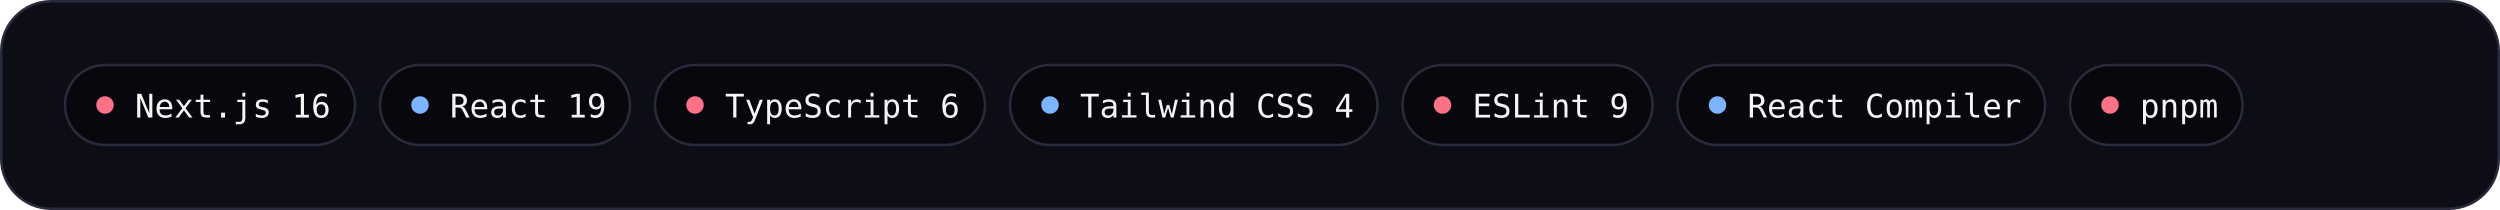
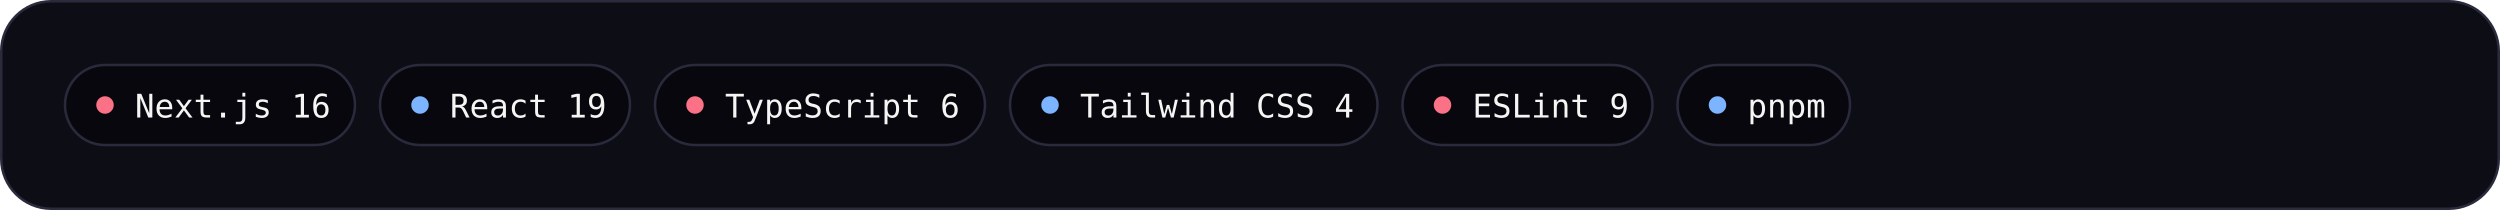
- <svg xmlns="http://www.w3.org/2000/svg" width="1000" height="84" viewBox="0 0 1000 84" role="img" aria-label="Stack: Next.js 16, React 19, TypeScript 6, Tailwind CSS 4, ESLint 9, React Compiler, pnpm">
+ <svg xmlns="http://www.w3.org/2000/svg" width="1000" height="84" viewBox="0 0 1000 84" role="img" aria-label="Stack: Next.js 16, React 19, TypeScript 6, Tailwind CSS 4, ESLint 9, pnpm">
  <defs>
    <linearGradient id="g" x1="0" y1="0" x2="1" y2="0">
      <stop offset="0" stop-color="#fb7185" />
      <stop offset="1" stop-color="#7db4ff" />
    </linearGradient>
  </defs>
  <rect x="0.5" y="0.5" width="999" height="83" rx="20" fill="#0d0d16" stroke="#2a2a3d" />
  <rect x="26" y="26" width="116" height="32" rx="16" fill="#07070d" stroke="#2a2a3d" />
  <circle cx="42" cy="42" r="3.5" fill="#fb7185" />
  <text x="54" y="47" font-family="'Cascadia Code',Menlo,Consolas,monospace" font-size="13" fill="#f5f5f4">Next.js 16</text>
  <rect x="152" y="26" width="100" height="32" rx="16" fill="#07070d" stroke="#2a2a3d" />
  <circle cx="168" cy="42" r="3.5" fill="#7db4ff" />
  <text x="180" y="47" font-family="'Cascadia Code',Menlo,Consolas,monospace" font-size="13" fill="#f5f5f4">React 19</text>
  <rect x="262" y="26" width="132" height="32" rx="16" fill="#07070d" stroke="#2a2a3d" />
  <circle cx="278" cy="42" r="3.5" fill="#fb7185" />
  <text x="290" y="47" font-family="'Cascadia Code',Menlo,Consolas,monospace" font-size="13" fill="#f5f5f4">TypeScript 6</text>
  <rect x="404" y="26" width="147" height="32" rx="16" fill="#07070d" stroke="#2a2a3d" />
  <circle cx="420" cy="42" r="3.5" fill="#7db4ff" />
  <text x="432" y="47" font-family="'Cascadia Code',Menlo,Consolas,monospace" font-size="13" fill="#f5f5f4">Tailwind CSS 4</text>
  <rect x="561" y="26" width="100" height="32" rx="16" fill="#07070d" stroke="#2a2a3d" />
  <circle cx="577" cy="42" r="3.5" fill="#fb7185" />
  <text x="589" y="47" font-family="'Cascadia Code',Menlo,Consolas,monospace" font-size="13" fill="#f5f5f4">ESLint 9</text>
-   <rect x="671" y="26" width="147" height="32" rx="16" fill="#07070d" stroke="#2a2a3d" />
+   <rect x="671" y="26" width="69" height="32" rx="16" fill="#07070d" stroke="#2a2a3d" />
  <circle cx="687" cy="42" r="3.5" fill="#7db4ff" />
-   <text x="699" y="47" font-family="'Cascadia Code',Menlo,Consolas,monospace" font-size="13" fill="#f5f5f4">React Compiler</text>
-   <rect x="828" y="26" width="69" height="32" rx="16" fill="#07070d" stroke="#2a2a3d" />
-   <circle cx="844" cy="42" r="3.5" fill="#fb7185" />
-   <text x="856" y="47" font-family="'Cascadia Code',Menlo,Consolas,monospace" font-size="13" fill="#f5f5f4">pnpm</text>
+   <text x="699" y="47" font-family="'Cascadia Code',Menlo,Consolas,monospace" font-size="13" fill="#f5f5f4">pnpm</text>
</svg>
